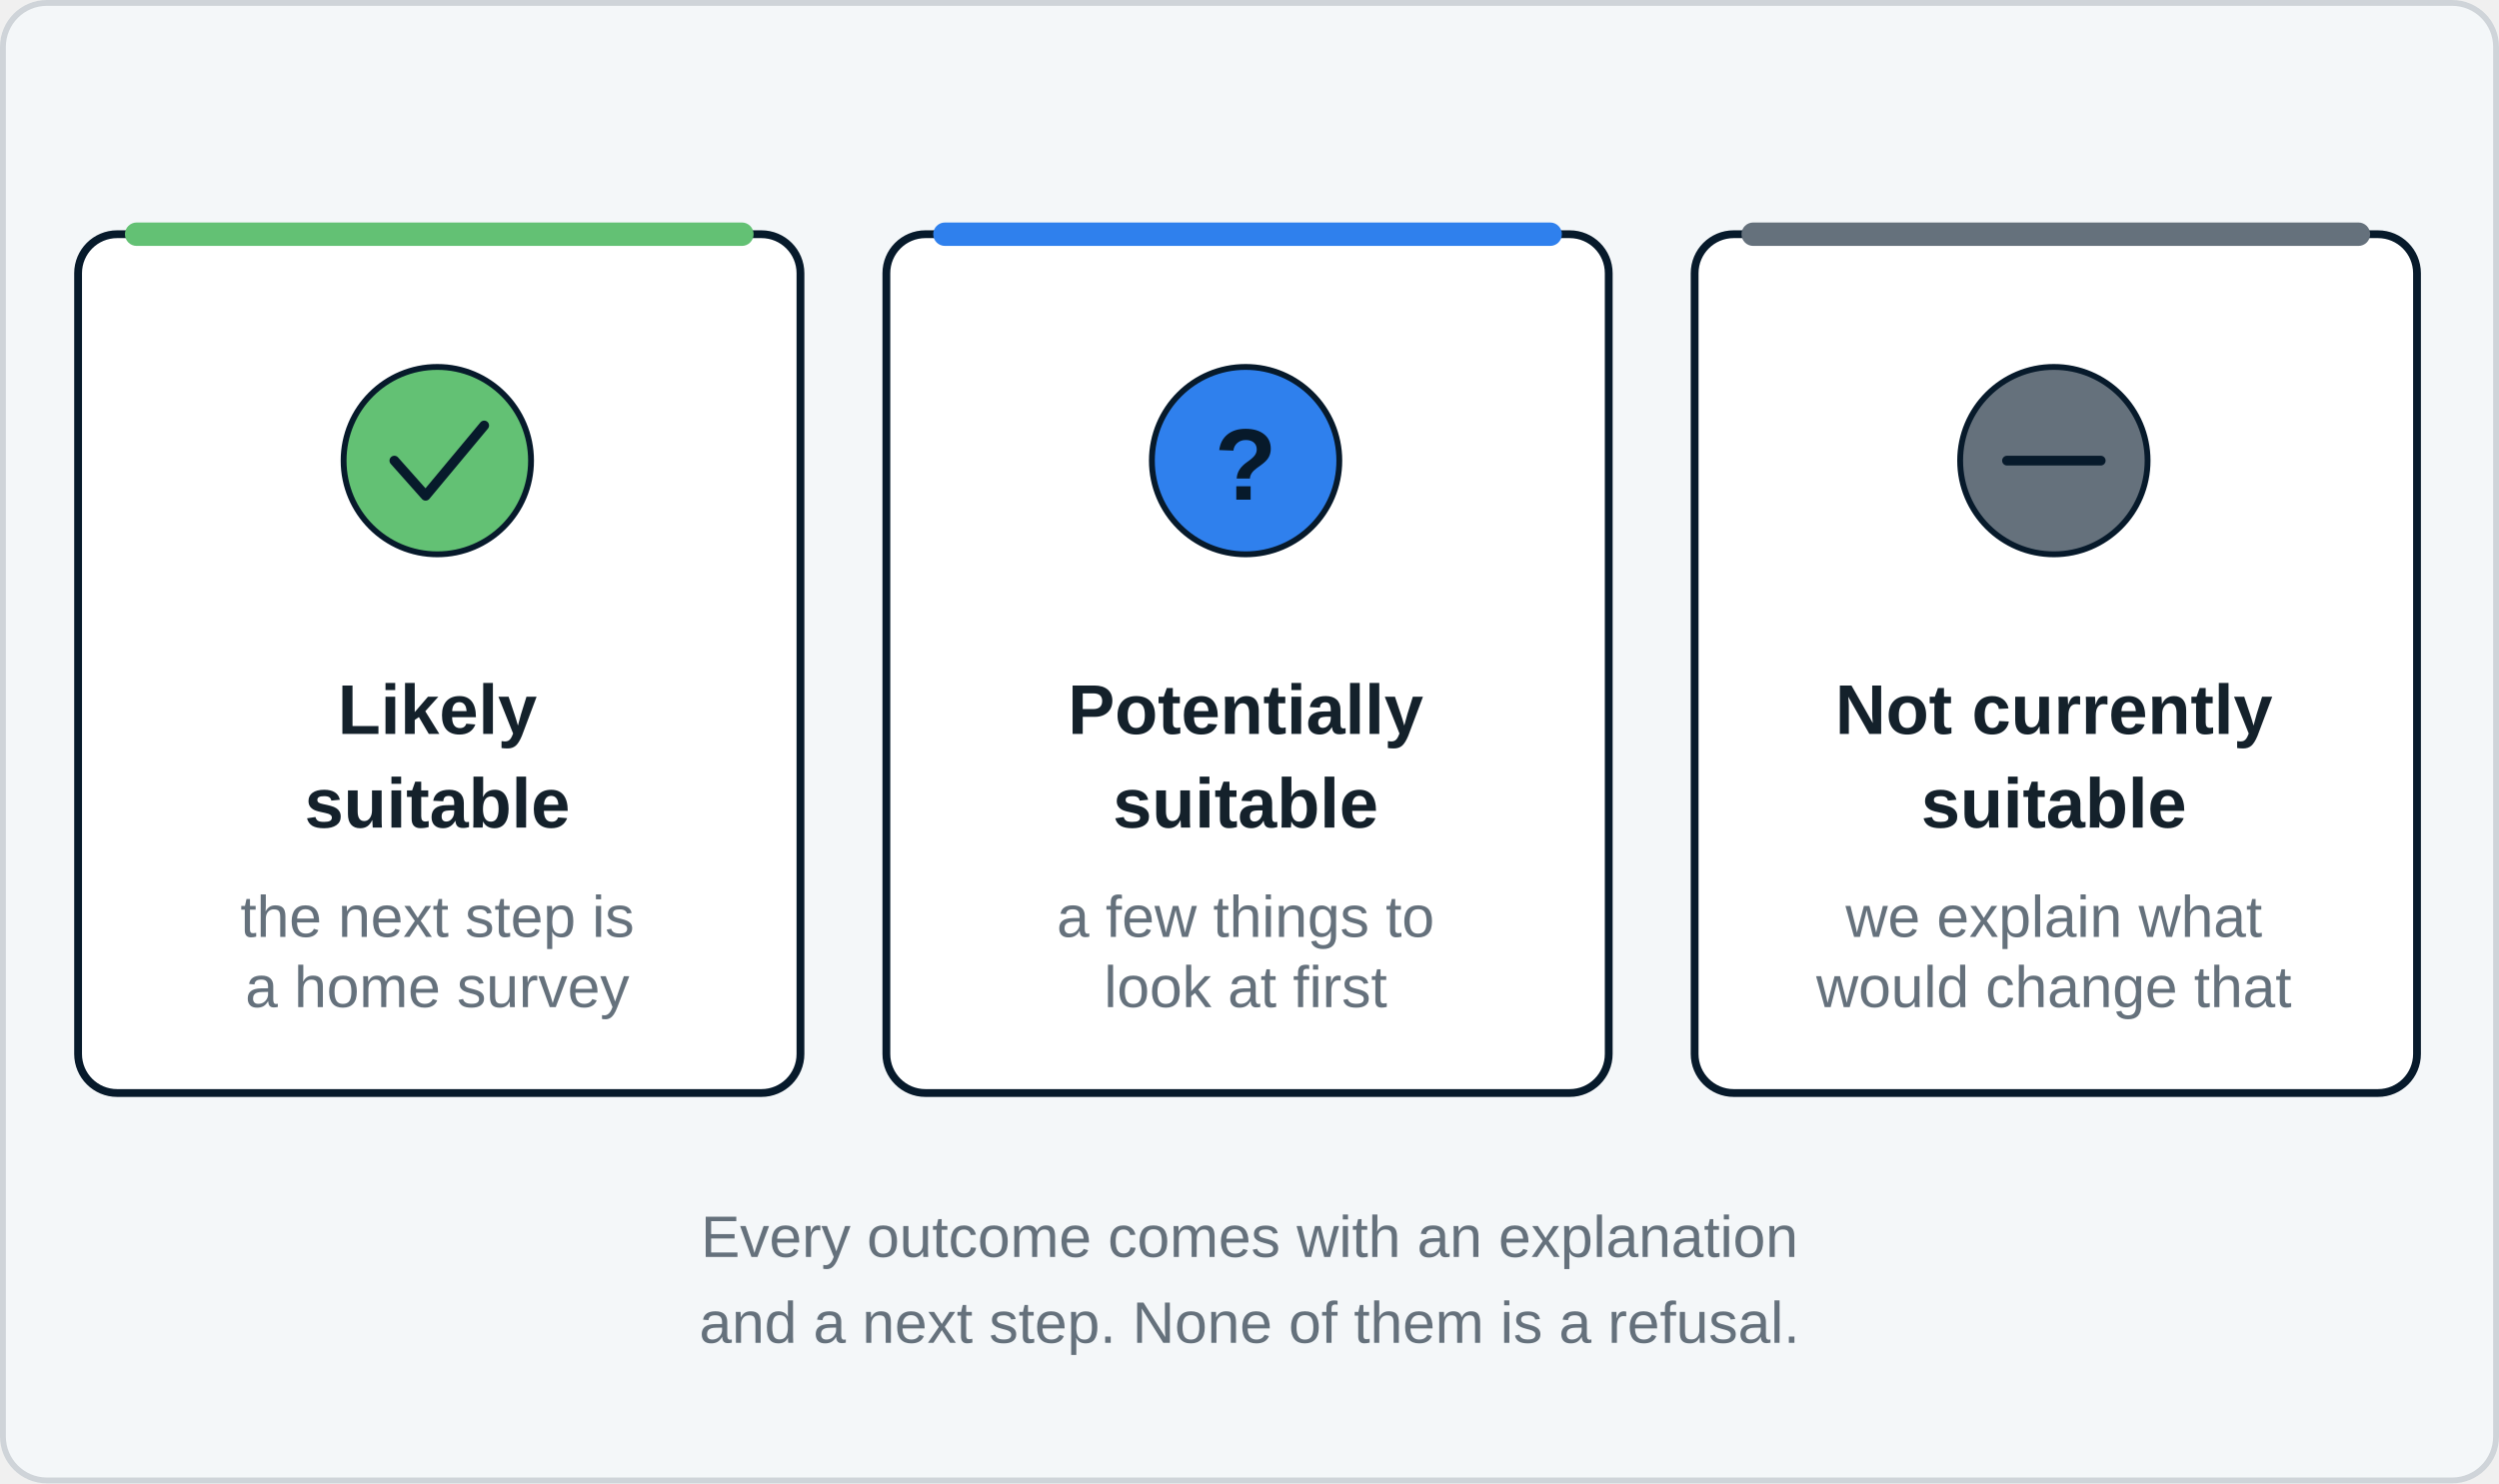
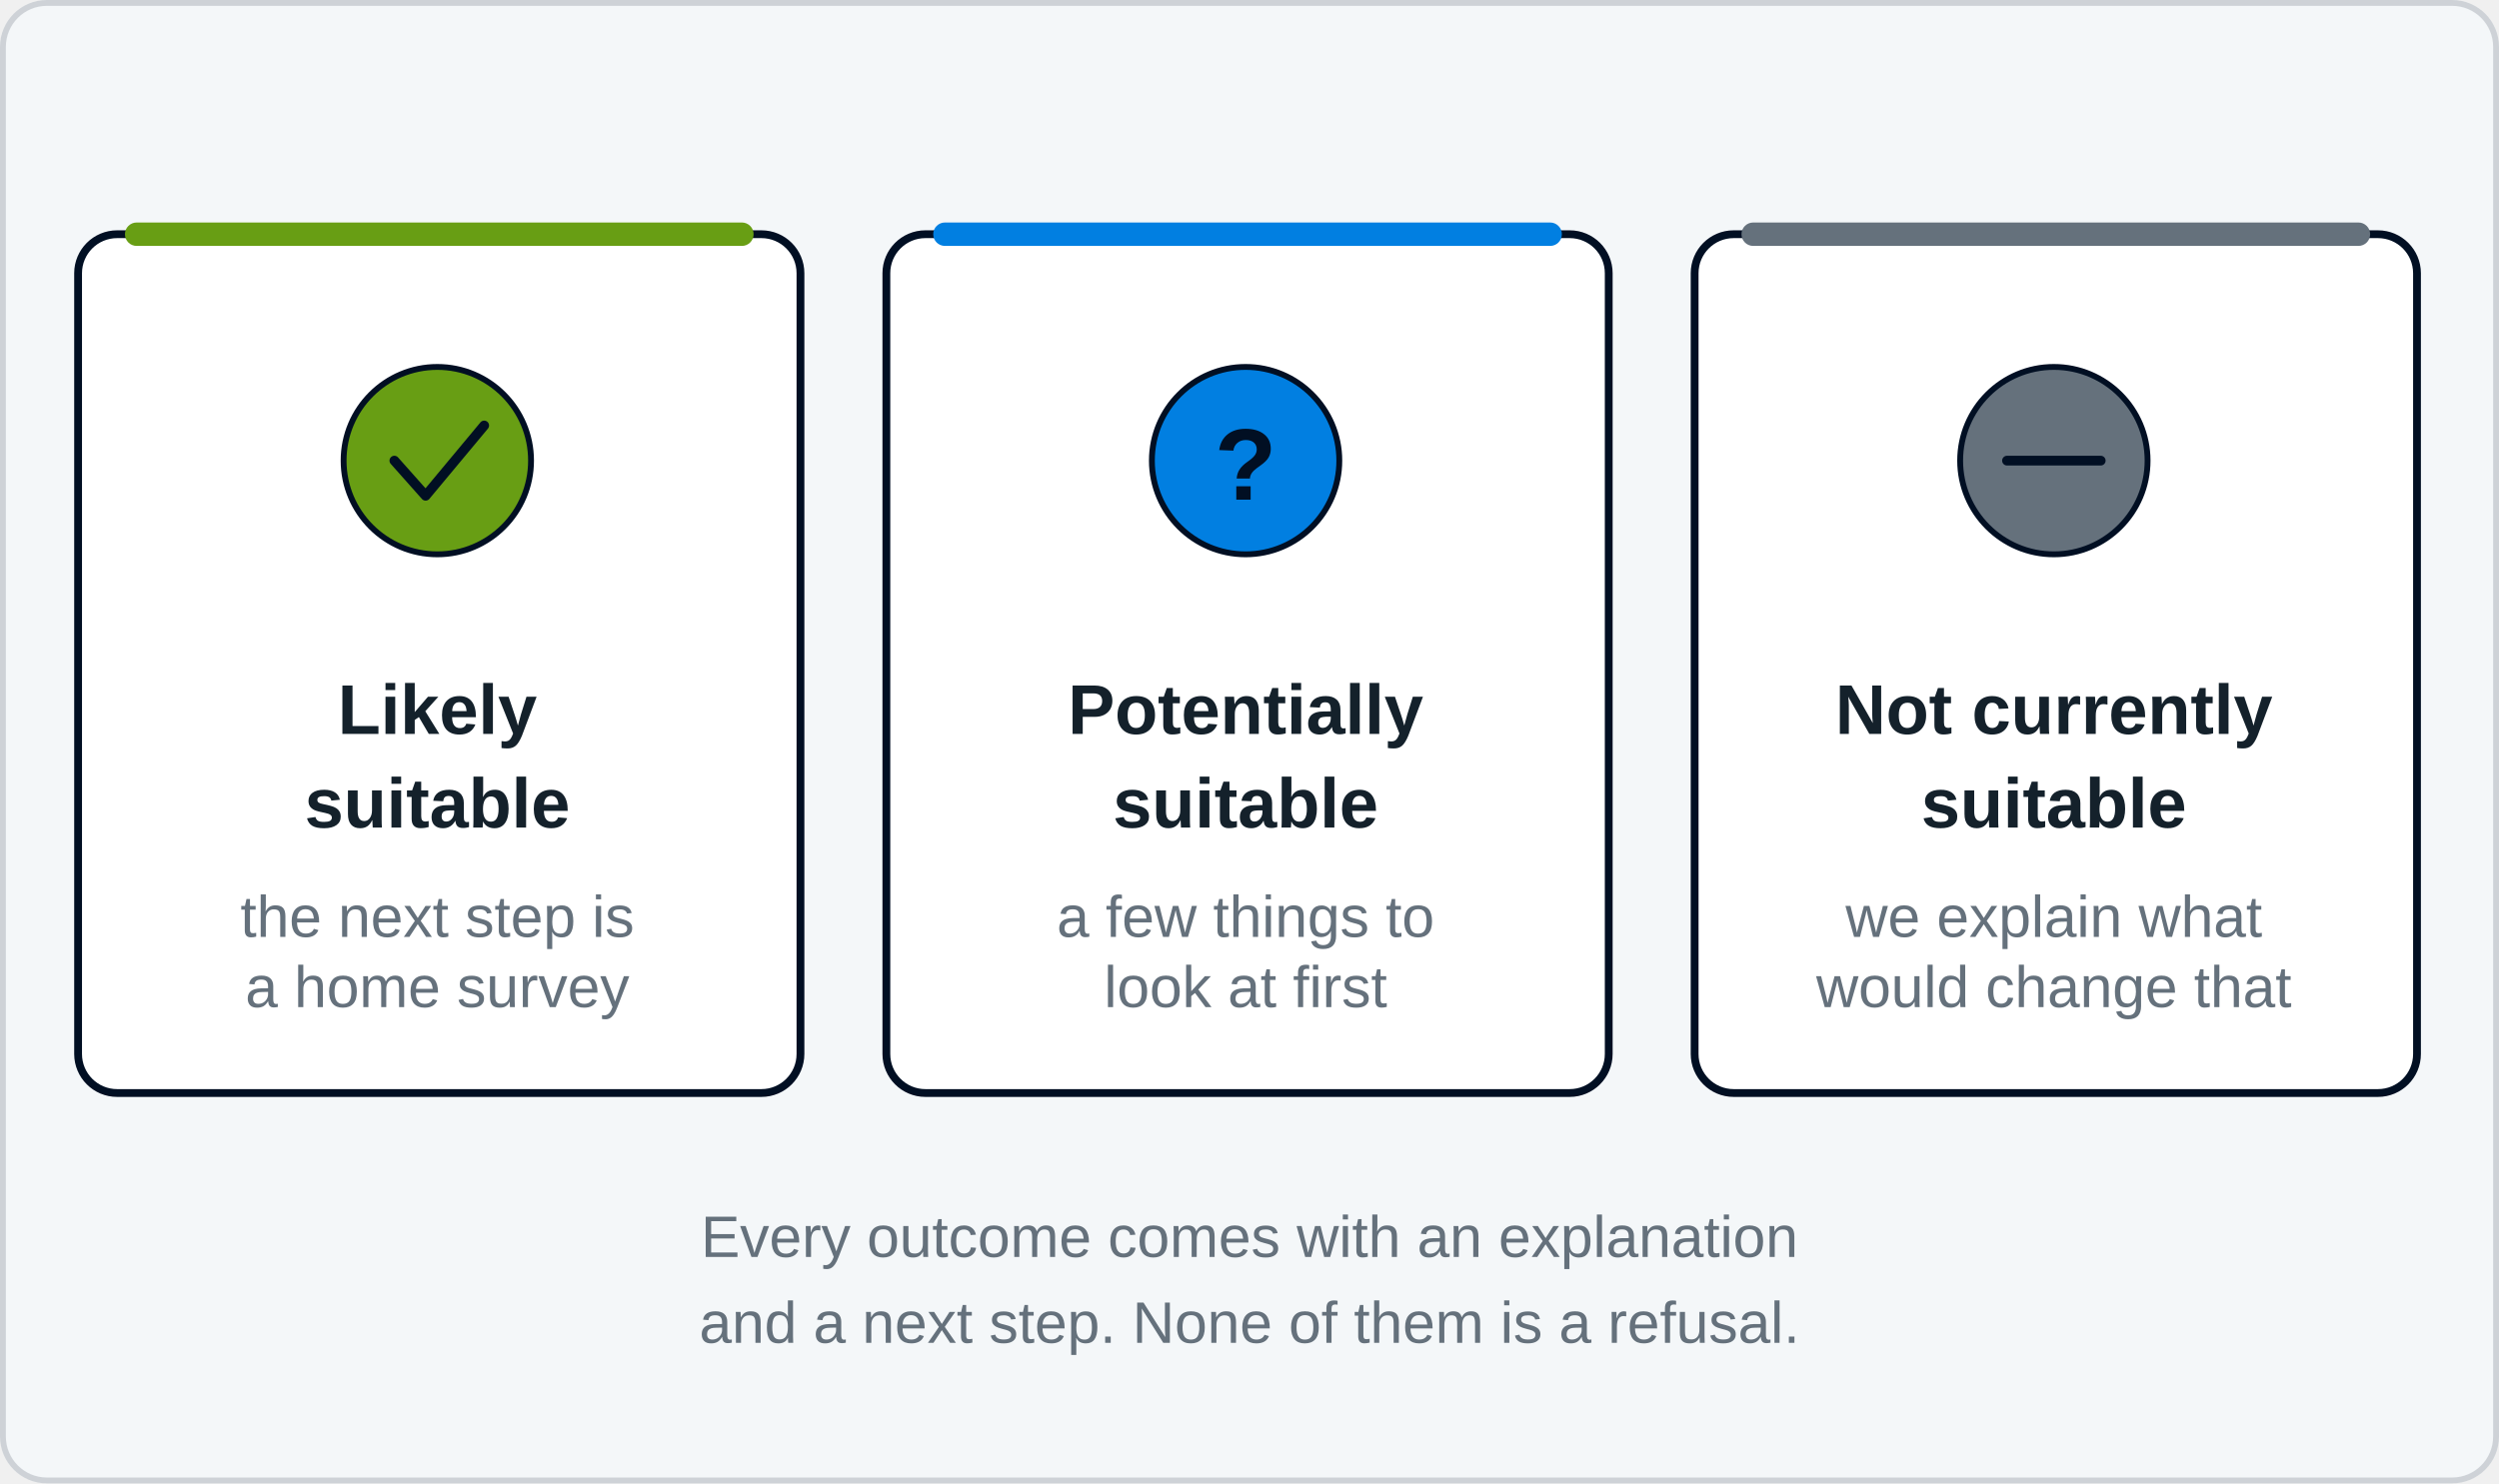
<svg xmlns="http://www.w3.org/2000/svg" viewBox="0 0 640 380" role="img" aria-labelledby="ao-title ao-desc">
  <style>
    /* ---------------------------------------------------------------------
       AIRWARM DIAGRAM STYLES
       The approved palette, and nothing else:
-          navy #071A2B    white #FFFFFF        orange #F28C28
-          blue #2F80ED    green #63C174        light neutral #F4F7F9
+          navy #010F23    white #FFFFFF        orange #F76201
+          blue #017FE1    green #689E14        light neutral #F4F7F9
         mid grey #65717C                     dark text #14212B

       These class names are identical in every Airwarm diagram, so the whole
       set keeps one line weight and one set of type sizes.

       ONE DELIBERATE EXCEPTION, FOR LEGIBILITY.
-        The brand orange #F28C28 reaches only 2.3:1 against this pale panel,
+        The brand orange #F76201 reaches only 2.9:1 against this pale panel,
       which is below the 3:1 that WCAG asks for a line or a shape that
       carries meaning. So a thin orange LINE on the pale panel is drawn in
-        the darker orange #B55F0B (4.6:1), and switches back to #F28C28 on the
+        the darker orange #C14D01 (4.5:1), and switches back to #F76201 on the
       navy panel used by the dark browser theme, where the brand orange
-        reaches 7.2:1. Solid orange shapes keep the brand orange and are given
+        reaches 6.1:1. Solid orange shapes keep the brand orange and are given
       a navy outline instead, so their edge carries the contrast.
       The same note is in css/airwarm.css and assets/README.md.
       --------------------------------------------------------------------- */
    .d-surface { fill: #F4F7F9; }
-     .d-frame   { fill: none; stroke: #071A2B; stroke-width: 1.5; opacity: 0.16; }
-     .d-box     { fill: #FFFFFF; stroke: #071A2B; stroke-width: 2; }
+     .d-frame   { fill: none; stroke: #010F23; stroke-width: 1.5; opacity: 0.16; }
+     .d-box     { fill: #FFFFFF; stroke: #010F23; stroke-width: 2; }
    .d-box--quiet { fill: none; stroke: #65717C; stroke-width: 1.5; }
-     .d-line    { fill: none; stroke: #071A2B; stroke-width: 2;
+     .d-line    { fill: none; stroke: #010F23; stroke-width: 2;
                 stroke-linecap: round; stroke-linejoin: round; }
    .d-line--thin { stroke-width: 1.5; }
    .d-line--dash { stroke-dasharray: 6 6; }
-     .d-hot     { stroke: #B55F0B; }   /* warmth, and the higher of two temperatures */
-     .d-cool    { stroke: #2F80ED; }   /* the cool side, and the lower of two temperatures */
+     .d-hot     { stroke: #C14D01; }   /* warmth, and the higher of two temperatures */
+     .d-cool    { stroke: #017FE1; }   /* the cool side, and the lower of two temperatures */
    .d-quiet   { stroke: #65717C; }
-     .d-fill-navy  { fill: #071A2B; }
-     .d-fill-hot   { fill: #B55F0B; }
-     .d-fill-cool  { fill: #2F80ED; }
+     .d-fill-navy  { fill: #010F23; }
+     .d-fill-hot   { fill: #C14D01; }
+     .d-fill-cool  { fill: #017FE1; }
    .d-fill-quiet { fill: #65717C; }
    .d-fill-white { fill: #FFFFFF; }

    /* TEXT. .d-label is a name, .d-sub an explanatory line, .d-num a number
       inside a step marker, .d-cap a small caption or key entry. */
    .d-label { font-family: Montserrat, 'Segoe UI', Arial, sans-serif;
               font-size: 18px; font-weight: 600; fill: #14212B; }
    .d-sub   { font-family: Montserrat, 'Segoe UI', Arial, sans-serif;
               font-size: 15px; font-weight: 500; fill: #65717C; }
    .d-num   { font-family: Montserrat, 'Segoe UI', Arial, sans-serif;
               font-size: 15px; font-weight: 700; fill: #FFFFFF; }
    .d-cap   { font-family: Montserrat, 'Segoe UI', Arial, sans-serif;
               font-size: 15px; font-weight: 500; fill: #65717C; }

    /* NARROW SCREENS. Below about 520px the explanatory lines are hidden and
       the remaining labels are set larger, so the drawing still reads on a
       phone. Nothing is lost: the page copy carries the detail, and the
       description near the top of this file carries it for screen readers. */
    .d-narrow-only { display: none; }
    @media (max-width: 520px) {
      .d-label { font-size: 24px; }
      .d-num   { font-size: 18px; }
      .d-cap   { font-size: 20px; }
      .d-sub, .d-wide-only { display: none; }
      .d-narrow-only { display: inline; }
    }

    /* DARK BROWSER THEME. The panel turns navy and the ink turns white, so
       the diagram never depends on sitting on a white page. Grey text is
       replaced with the light neutral, because mid grey on navy is only
-        3.5:1 and that is not enough for small text. */
+        3.9:1 and that is not enough for small text. */
    @media (prefers-color-scheme: dark) {
-       .d-surface { fill: #071A2B; }
+       .d-surface { fill: #010F23; }
      .d-frame   { stroke: #FFFFFF; opacity: 0.28; }
-       .d-box     { fill: #071A2B; stroke: #FFFFFF; }
+       .d-box     { fill: #010F23; stroke: #FFFFFF; }
      .d-line    { stroke: #FFFFFF; }
-       .d-hot     { stroke: #F28C28; }
-       .d-fill-hot { fill: #F28C28; }
+       .d-hot     { stroke: #F76201; }
+       .d-fill-hot { fill: #F76201; }
      .d-label   { fill: #FFFFFF; }
      .d-sub, .d-cap { fill: #F4F7F9; }
      .d-fill-navy  { fill: #FFFFFF; }
-       .d-fill-white { fill: #071A2B; }
-       .d-num        { fill: #071A2B; }
+       .d-fill-white { fill: #010F23; }
+       .d-num        { fill: #010F23; }
    }

    /* Extra styles for this diagram only.
       The state disc is filled with the state colour and outlined and marked
       in navy, so the glyph inside always has contrast against it and the edge
       of the disc has contrast against the panel. */
-     .d-disc-good  { fill: #63C174; stroke: #071A2B; stroke-width: 1.5; }
-     .d-disc-maybe { fill: #2F80ED; stroke: #071A2B; stroke-width: 1.5; }
-     .d-disc-notyet{ fill: #65717C; stroke: #071A2B; stroke-width: 1.5; }
-     .d-glyph { fill: none; stroke: #071A2B; stroke-width: 2.5;
+     .d-disc-good  { fill: #689E14; stroke: #010F23; stroke-width: 1.5; }
+     .d-disc-maybe { fill: #017FE1; stroke: #010F23; stroke-width: 1.5; }
+     .d-disc-notyet{ fill: #65717C; stroke: #010F23; stroke-width: 1.5; }
+     .d-glyph { fill: none; stroke: #010F23; stroke-width: 2.5;
               stroke-linecap: round; stroke-linejoin: round; }
    .d-glyph-text { font-family: Montserrat, 'Segoe UI', Arial, sans-serif;
-                     font-size: 26px; font-weight: 700; fill: #071A2B; }
-     .d-accent-good  { fill: #63C174; }
-     .d-accent-maybe { fill: #2F80ED; }
+                     font-size: 26px; font-weight: 700; fill: #010F23; }
+     .d-accent-good  { fill: #689E14; }
+     .d-accent-maybe { fill: #017FE1; }
    .d-accent-notyet{ fill: #65717C; }
  </style>
  <defs>
    <marker id="arrow-ink" viewBox="0 0 10 10" refX="9" refY="5" markerWidth="5" markerHeight="5" orient="auto-start-reverse">
      <path class="d-fill-navy" d="M0 0 L10 5 L0 10 Z" />
    </marker>
    <marker id="arrow-hot" viewBox="0 0 10 10" refX="9" refY="5" markerWidth="5" markerHeight="5" orient="auto-start-reverse">
      <path class="d-fill-hot" d="M0 0 L10 5 L0 10 Z" />
    </marker>
    <marker id="arrow-cool" viewBox="0 0 10 10" refX="9" refY="5" markerWidth="5" markerHeight="5" orient="auto-start-reverse">
      <path class="d-fill-cool" d="M0 0 L10 5 L0 10 Z" />
    </marker>
    <marker id="arrow-quiet" viewBox="0 0 10 10" refX="9" refY="5" markerWidth="5" markerHeight="5" orient="auto-start-reverse">
      <path class="d-fill-quiet" d="M0 0 L10 5 L0 10 Z" />
    </marker>
  </defs>
  <rect class="d-surface" x="0" y="0" width="640" height="380" rx="12" />
  <rect class="d-frame" x="0.75" y="0.75" width="638.5" height="378.5" rx="11.25" />
  <rect class="d-box" x="20" y="60" width="185" height="220" rx="10" />
  <rect class="d-accent-good" x="32" y="57" width="161" height="6" rx="3" />
  <circle class="d-disc-good" cx="112" cy="118" r="24" />
  <path class="d-glyph" d="M101 118 L109 127 L124 109" />
  <text class="d-label" x="112" y="188" text-anchor="middle">Likely</text>
  <text class="d-label" x="112" y="212" text-anchor="middle">suitable</text>
  <text class="d-sub" x="112" y="240" text-anchor="middle">the next step is</text>
  <text class="d-sub" x="112" y="258" text-anchor="middle">a home survey</text>
  <rect class="d-box" x="227" y="60" width="185" height="220" rx="10" />
  <rect class="d-accent-maybe" x="239" y="57" width="161" height="6" rx="3" />
  <circle class="d-disc-maybe" cx="319" cy="118" r="24" />
  <text class="d-glyph-text" x="319" y="128" text-anchor="middle">?</text>
  <text class="d-label" x="319" y="188" text-anchor="middle">Potentially</text>
  <text class="d-label" x="319" y="212" text-anchor="middle">suitable</text>
  <text class="d-sub" x="319" y="240" text-anchor="middle">a few things to</text>
  <text class="d-sub" x="319" y="258" text-anchor="middle">look at first</text>
  <rect class="d-box" x="434" y="60" width="185" height="220" rx="10" />
  <rect class="d-accent-notyet" x="446" y="57" width="161" height="6" rx="3" />
  <circle class="d-disc-notyet" cx="526" cy="118" r="24" />
  <path class="d-glyph" d="M514 118 H538" />
  <text class="d-label" x="526" y="188" text-anchor="middle">Not currently</text>
  <text class="d-label" x="526" y="212" text-anchor="middle">suitable</text>
  <text class="d-sub" x="526" y="240" text-anchor="middle">we explain what</text>
  <text class="d-sub" x="526" y="258" text-anchor="middle">would change that</text>
  <text class="d-cap" x="320" y="322" text-anchor="middle">Every outcome comes with an explanation</text>
  <text class="d-cap" x="320" y="344" text-anchor="middle">and a next step. None of them is a refusal.</text>
</svg>
